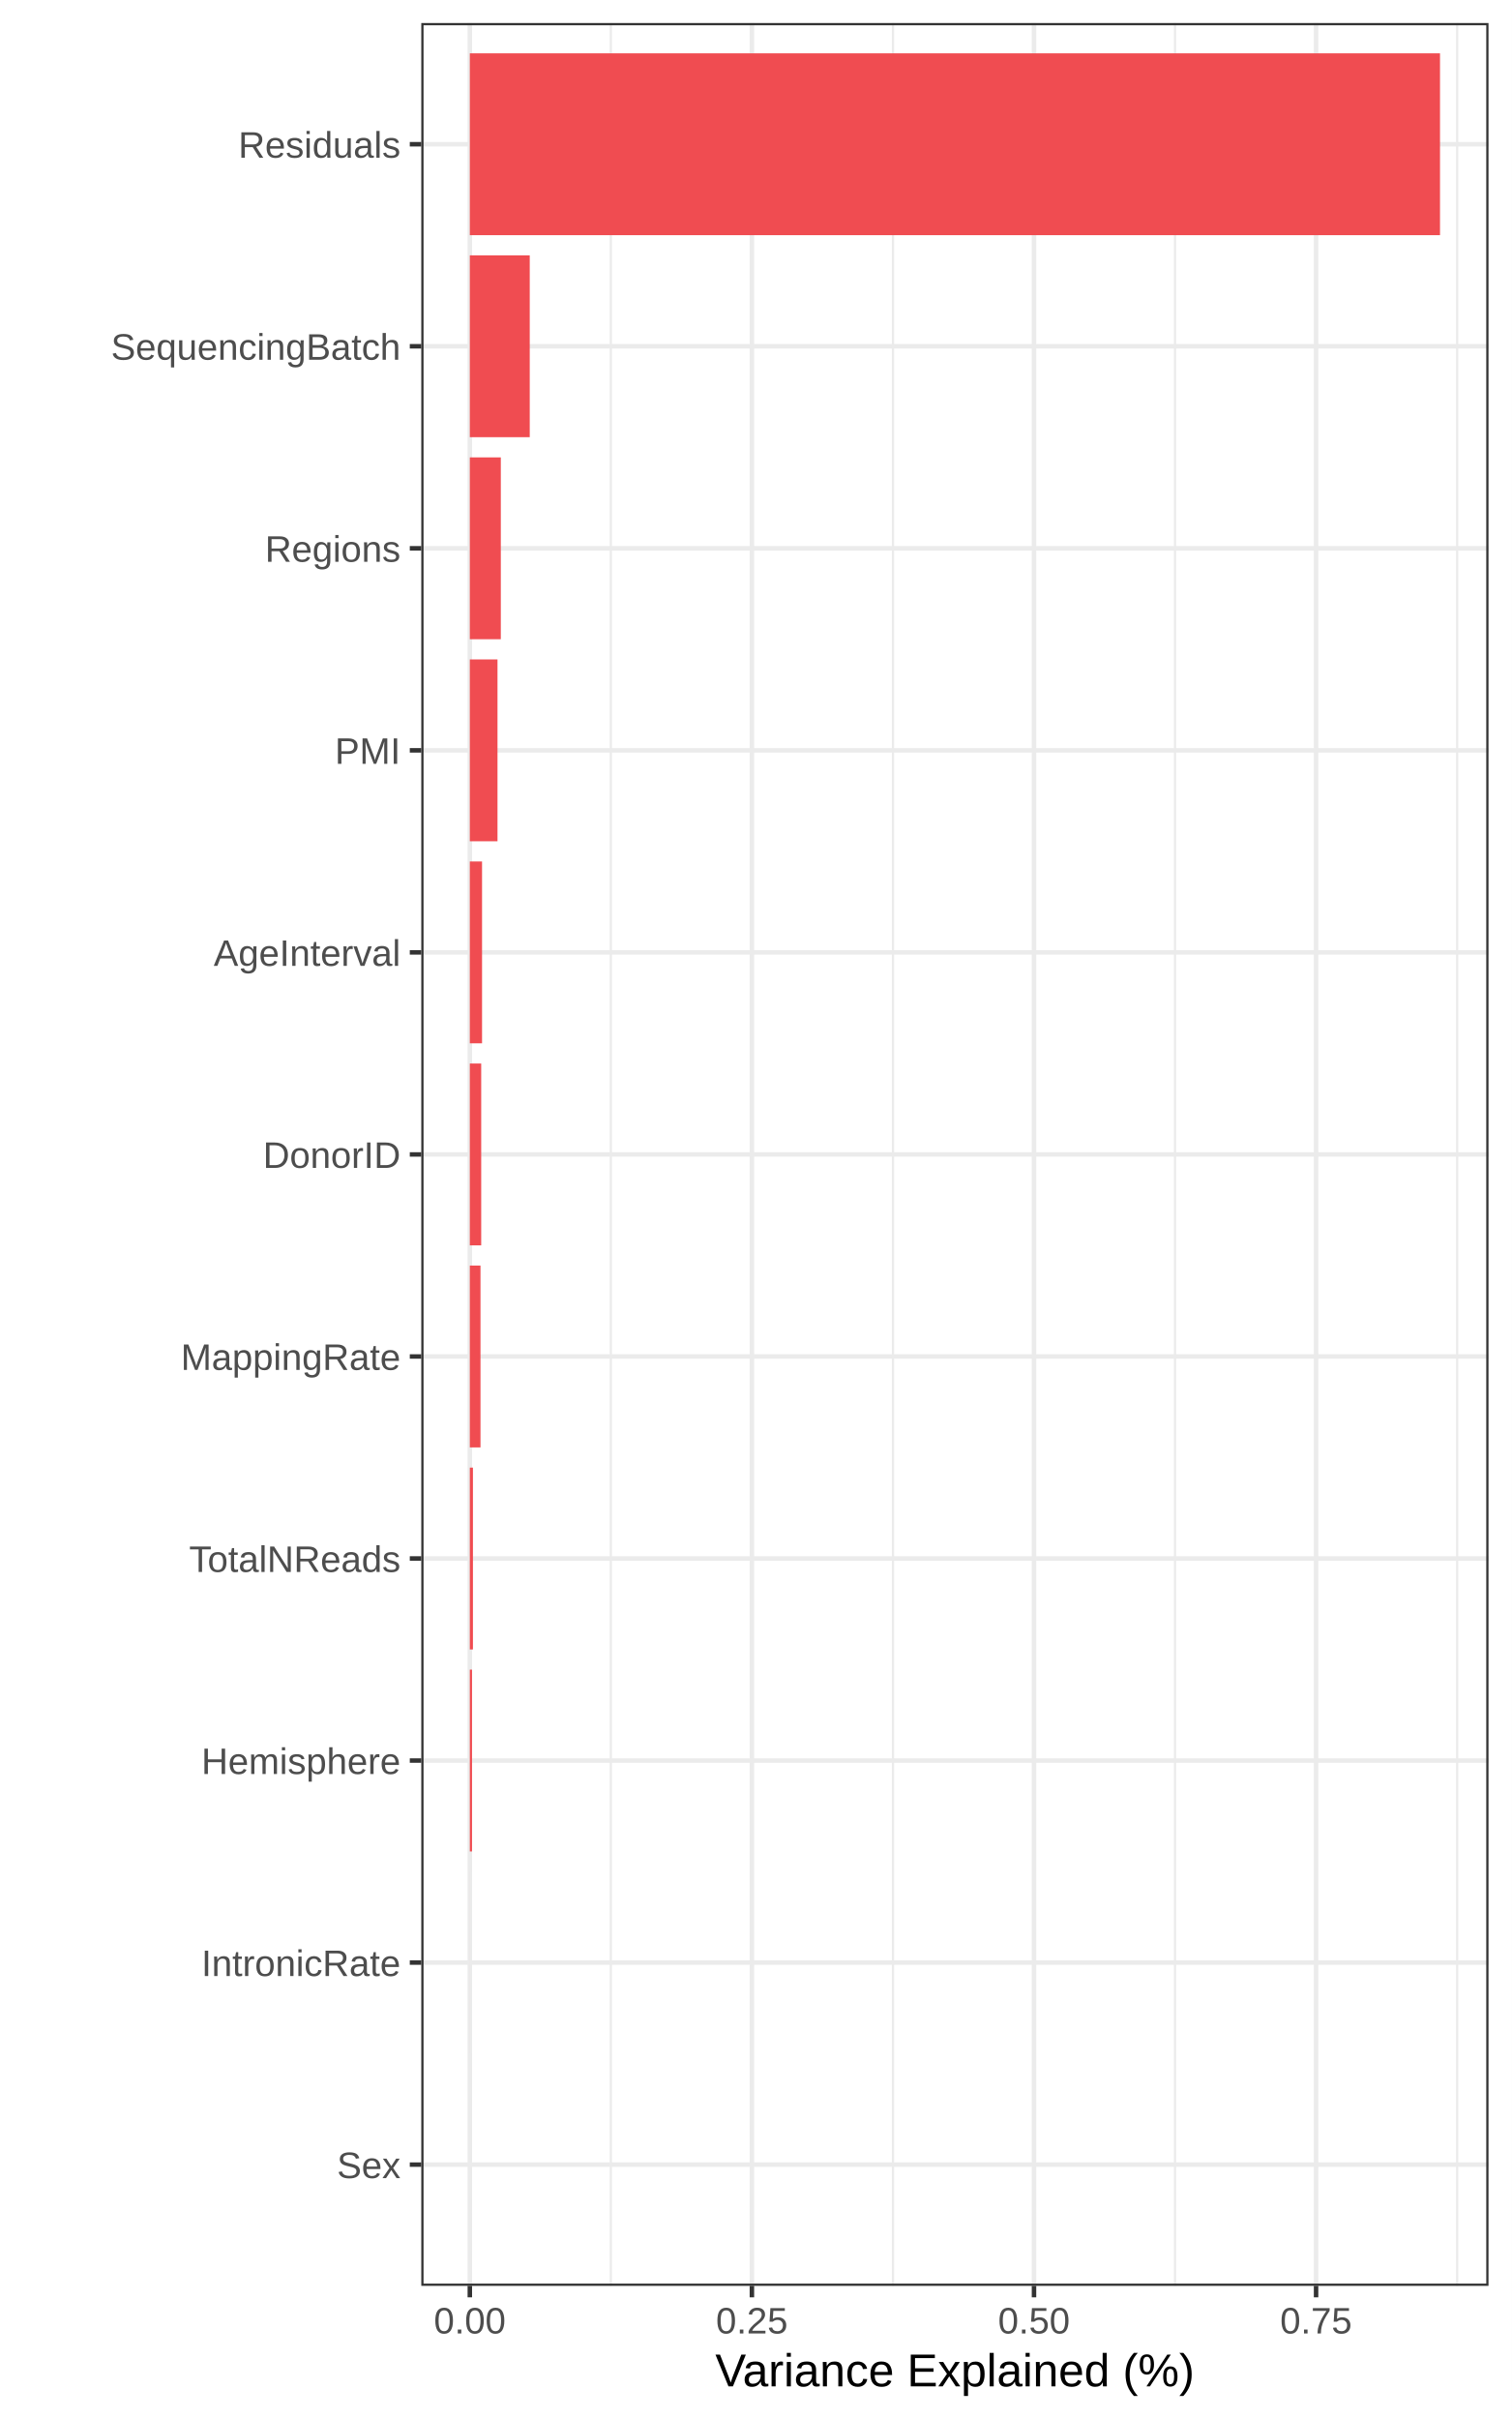
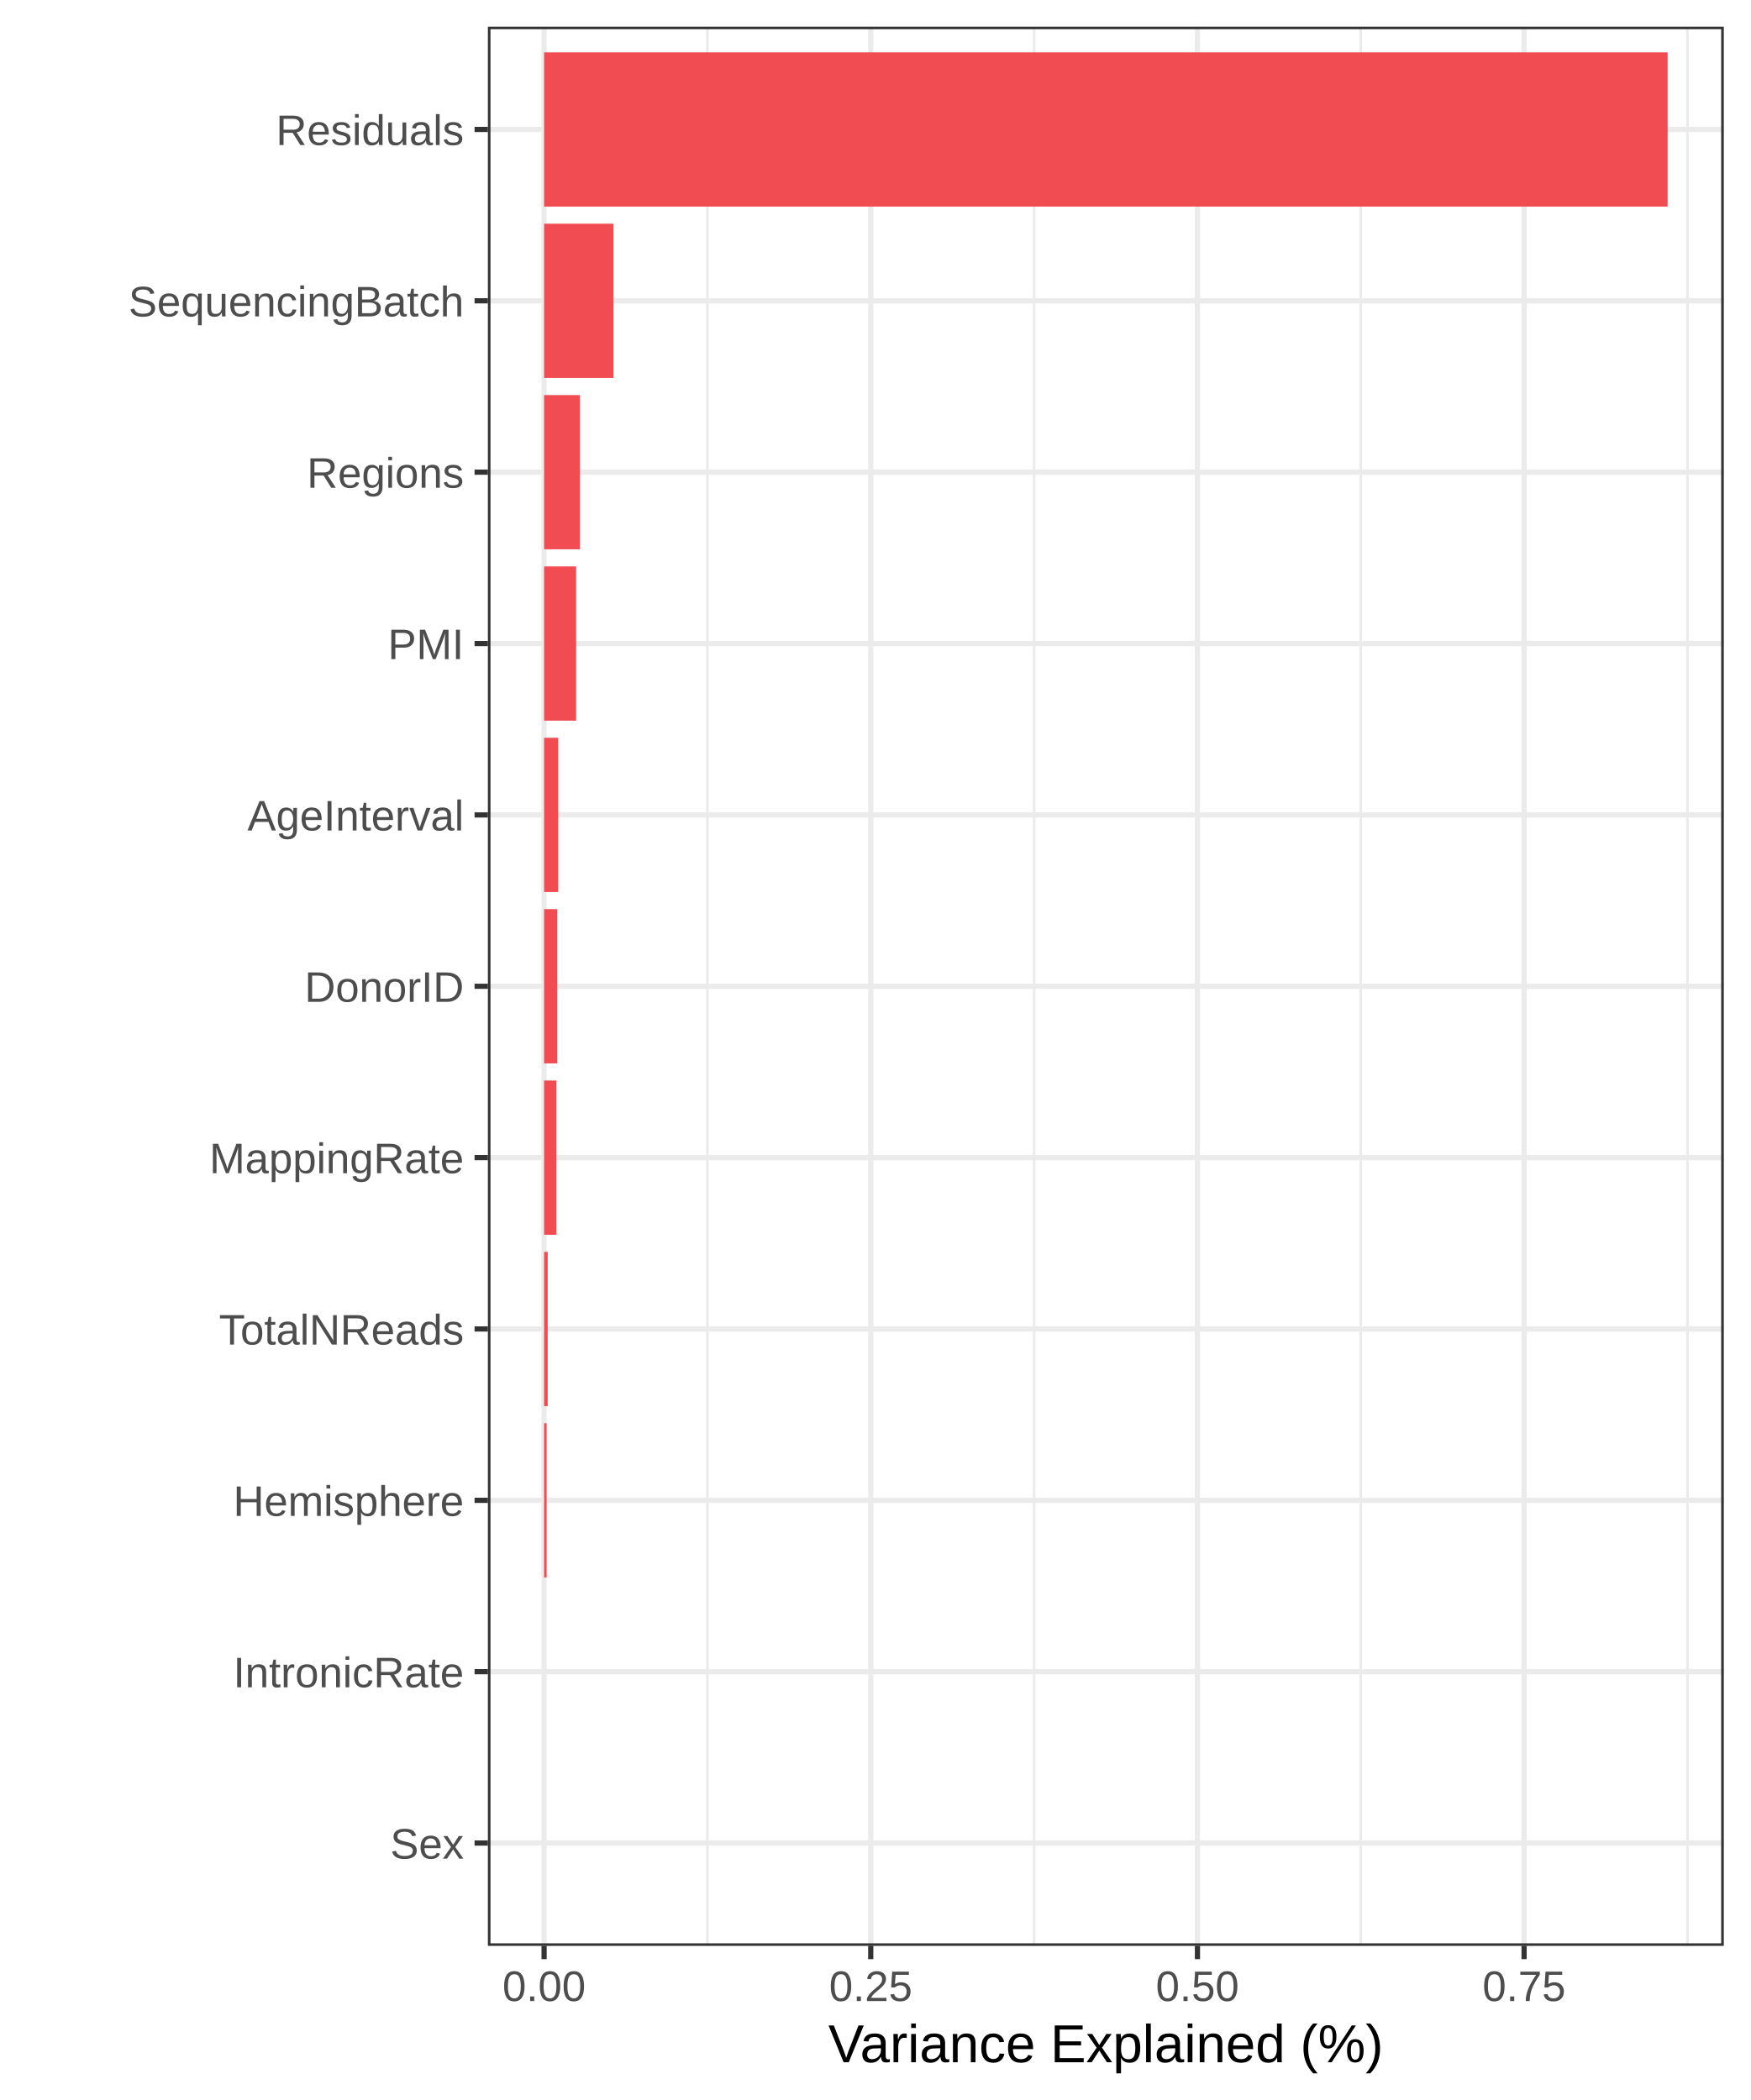
- <svg xmlns="http://www.w3.org/2000/svg" class="svglite" width="360.00pt" height="576.00pt" viewBox="0 0 360.00 576.00">
+ <svg xmlns="http://www.w3.org/2000/svg" class="svglite" width="360.00pt" height="432.00pt" viewBox="0 0 360.00 432.00">
  <defs>
    <style type="text/css">
    .svglite line, .svglite polyline, .svglite polygon, .svglite path, .svglite rect, .svglite circle {
      fill: none;
      stroke: #000000;
      stroke-linecap: round;
      stroke-linejoin: round;
      stroke-miterlimit: 10.00;
    }
    .svglite text {
      white-space: pre;
    }
  </style>
  </defs>
  <rect width="100%" height="100%" style="stroke: none; fill: #FFFFFF;" />
  <defs>
-     <clipPath id="cpMC4wMHwzNjAuMDB8MC4wMHw1NzYuMDA=">
-       <rect x="0.00" y="0.00" width="360.00" height="576.00" />
+     <clipPath id="cpMC4wMHwzNjAuMDB8MC4wMHw0MzIuMDA=">
+       <rect x="0.00" y="0.00" width="360.00" height="432.00" />
    </clipPath>
  </defs>
-   <g clip-path="url(#cpMC4wMHwzNjAuMDB8MC4wMHw1NzYuMDA=)">
-     <rect x="0" y="0.00" width="360.00" height="576.00" style="stroke-width: 1.07; stroke: #FFFFFF; fill: #FFFFFF;" />
+   <g clip-path="url(#cpMC4wMHwzNjAuMDB8MC4wMHw0MzIuMDA=)">
+     <rect x="0" y="0.00" width="360.00" height="432.00" style="stroke-width: 1.07; stroke: #FFFFFF; fill: #FFFFFF;" />
  </g>
  <defs>
-     <clipPath id="cpMTAwLjM0fDM1NC41Mnw1LjQ4fDU0NC4yOQ==">
-       <rect x="100.34" y="5.48" width="254.18" height="538.82" />
+     <clipPath id="cpMTAwLjM0fDM1NC41Mnw1LjQ4fDQwMC4yOQ==">
+       <rect x="100.34" y="5.48" width="254.18" height="394.82" />
    </clipPath>
  </defs>
-   <g clip-path="url(#cpMTAwLjM0fDM1NC41Mnw1LjQ4fDU0NC4yOQ==)">
-     <rect x="100.34" y="5.48" width="254.18" height="538.82" style="stroke-width: 1.07; stroke: none; fill: #FFFFFF;" />
-     <polyline points="145.49,544.29 145.49,5.48 " style="stroke-width: 0.53; stroke: #EBEBEB; stroke-linecap: butt;" />
-     <polyline points="212.68,544.29 212.68,5.48 " style="stroke-width: 0.53; stroke: #EBEBEB; stroke-linecap: butt;" />
-     <polyline points="279.86,544.29 279.86,5.48 " style="stroke-width: 0.53; stroke: #EBEBEB; stroke-linecap: butt;" />
-     <polyline points="347.05,544.29 347.05,5.48 " style="stroke-width: 0.53; stroke: #EBEBEB; stroke-linecap: butt;" />
-     <polyline points="100.34,515.43 354.52,515.43 " style="stroke-width: 1.07; stroke: #EBEBEB; stroke-linecap: butt;" />
-     <polyline points="100.34,467.32 354.52,467.32 " style="stroke-width: 1.07; stroke: #EBEBEB; stroke-linecap: butt;" />
-     <polyline points="100.34,419.21 354.52,419.21 " style="stroke-width: 1.07; stroke: #EBEBEB; stroke-linecap: butt;" />
-     <polyline points="100.34,371.10 354.52,371.10 " style="stroke-width: 1.07; stroke: #EBEBEB; stroke-linecap: butt;" />
-     <polyline points="100.34,323.00 354.52,323.00 " style="stroke-width: 1.07; stroke: #EBEBEB; stroke-linecap: butt;" />
-     <polyline points="100.34,274.89 354.52,274.89 " style="stroke-width: 1.07; stroke: #EBEBEB; stroke-linecap: butt;" />
-     <polyline points="100.34,226.78 354.52,226.78 " style="stroke-width: 1.07; stroke: #EBEBEB; stroke-linecap: butt;" />
-     <polyline points="100.34,178.67 354.52,178.67 " style="stroke-width: 1.07; stroke: #EBEBEB; stroke-linecap: butt;" />
-     <polyline points="100.34,130.56 354.52,130.56 " style="stroke-width: 1.07; stroke: #EBEBEB; stroke-linecap: butt;" />
-     <polyline points="100.34,82.45 354.52,82.45 " style="stroke-width: 1.07; stroke: #EBEBEB; stroke-linecap: butt;" />
-     <polyline points="100.34,34.34 354.52,34.34 " style="stroke-width: 1.07; stroke: #EBEBEB; stroke-linecap: butt;" />
-     <polyline points="111.90,544.29 111.90,5.48 " style="stroke-width: 1.07; stroke: #EBEBEB; stroke-linecap: butt;" />
-     <polyline points="179.08,544.29 179.08,5.48 " style="stroke-width: 1.07; stroke: #EBEBEB; stroke-linecap: butt;" />
-     <polyline points="246.27,544.29 246.27,5.48 " style="stroke-width: 1.07; stroke: #EBEBEB; stroke-linecap: butt;" />
-     <polyline points="313.45,544.29 313.45,5.48 " style="stroke-width: 1.07; stroke: #EBEBEB; stroke-linecap: butt;" />
-     <rect x="111.90" y="60.80" width="14.27" height="43.30" style="stroke-width: 1.07; stroke: none; stroke-linecap: butt; stroke-linejoin: miter; fill: #F04C51;" />
-     <rect x="111.90" y="205.13" width="2.91" height="43.30" style="stroke-width: 1.07; stroke: none; stroke-linecap: butt; stroke-linejoin: miter; fill: #F04C51;" />
-     <rect x="111.90" y="108.91" width="7.38" height="43.30" style="stroke-width: 1.07; stroke: none; stroke-linecap: butt; stroke-linejoin: miter; fill: #F04C51;" />
-     <rect x="111.90" y="445.67" width="0.002" height="43.30" style="stroke-width: 1.07; stroke: none; stroke-linecap: butt; stroke-linejoin: miter; fill: #F04C51;" />
-     <rect x="111.90" y="301.35" width="2.54" height="43.30" style="stroke-width: 1.07; stroke: none; stroke-linecap: butt; stroke-linejoin: miter; fill: #F04C51;" />
-     <rect x="111.90" y="397.56" width="0.52" height="43.30" style="stroke-width: 1.07; stroke: none; stroke-linecap: butt; stroke-linejoin: miter; fill: #F04C51;" />
-     <rect x="111.90" y="157.02" width="6.59" height="43.30" style="stroke-width: 1.07; stroke: none; stroke-linecap: butt; stroke-linejoin: miter; fill: #F04C51;" />
-     <rect x="111.90" y="253.24" width="2.71" height="43.30" style="stroke-width: 1.07; stroke: none; stroke-linecap: butt; stroke-linejoin: miter; fill: #F04C51;" />
-     <rect x="111.90" y="349.46" width="0.74" height="43.30" style="stroke-width: 1.07; stroke: none; stroke-linecap: butt; stroke-linejoin: miter; fill: #F04C51;" />
-     <rect x="111.90" y="493.78" width="0" height="43.30" style="stroke-width: 1.07; stroke: none; stroke-linecap: butt; stroke-linejoin: miter; fill: #F04C51;" />
-     <rect x="111.90" y="12.70" width="231.07" height="43.30" style="stroke-width: 1.07; stroke: none; stroke-linecap: butt; stroke-linejoin: miter; fill: #F04C51;" />
-     <rect x="100.34" y="5.48" width="254.18" height="538.82" style="stroke-width: 1.07; stroke: #333333;" />
+   <g clip-path="url(#cpMTAwLjM0fDM1NC41Mnw1LjQ4fDQwMC4yOQ==)">
+     <rect x="100.34" y="5.48" width="254.18" height="394.82" style="stroke-width: 1.07; stroke: none; fill: #FFFFFF;" />
+     <polyline points="145.49,400.29 145.49,5.48 " style="stroke-width: 0.53; stroke: #EBEBEB; stroke-linecap: butt;" />
+     <polyline points="212.68,400.29 212.68,5.48 " style="stroke-width: 0.53; stroke: #EBEBEB; stroke-linecap: butt;" />
+     <polyline points="279.86,400.29 279.86,5.48 " style="stroke-width: 0.53; stroke: #EBEBEB; stroke-linecap: butt;" />
+     <polyline points="347.05,400.29 347.05,5.48 " style="stroke-width: 0.53; stroke: #EBEBEB; stroke-linecap: butt;" />
+     <polyline points="100.34,379.14 354.52,379.14 " style="stroke-width: 1.07; stroke: #EBEBEB; stroke-linecap: butt;" />
+     <polyline points="100.34,343.89 354.52,343.89 " style="stroke-width: 1.07; stroke: #EBEBEB; stroke-linecap: butt;" />
+     <polyline points="100.34,308.64 354.52,308.64 " style="stroke-width: 1.07; stroke: #EBEBEB; stroke-linecap: butt;" />
+     <polyline points="100.34,273.39 354.52,273.39 " style="stroke-width: 1.07; stroke: #EBEBEB; stroke-linecap: butt;" />
+     <polyline points="100.34,238.14 354.52,238.14 " style="stroke-width: 1.07; stroke: #EBEBEB; stroke-linecap: butt;" />
+     <polyline points="100.34,202.89 354.52,202.89 " style="stroke-width: 1.07; stroke: #EBEBEB; stroke-linecap: butt;" />
+     <polyline points="100.34,167.64 354.52,167.64 " style="stroke-width: 1.07; stroke: #EBEBEB; stroke-linecap: butt;" />
+     <polyline points="100.34,132.38 354.52,132.38 " style="stroke-width: 1.07; stroke: #EBEBEB; stroke-linecap: butt;" />
+     <polyline points="100.34,97.13 354.52,97.13 " style="stroke-width: 1.07; stroke: #EBEBEB; stroke-linecap: butt;" />
+     <polyline points="100.34,61.88 354.52,61.88 " style="stroke-width: 1.07; stroke: #EBEBEB; stroke-linecap: butt;" />
+     <polyline points="100.34,26.63 354.52,26.63 " style="stroke-width: 1.07; stroke: #EBEBEB; stroke-linecap: butt;" />
+     <polyline points="111.90,400.29 111.90,5.48 " style="stroke-width: 1.07; stroke: #EBEBEB; stroke-linecap: butt;" />
+     <polyline points="179.08,400.29 179.08,5.48 " style="stroke-width: 1.07; stroke: #EBEBEB; stroke-linecap: butt;" />
+     <polyline points="246.27,400.29 246.27,5.48 " style="stroke-width: 1.07; stroke: #EBEBEB; stroke-linecap: butt;" />
+     <polyline points="313.45,400.29 313.45,5.48 " style="stroke-width: 1.07; stroke: #EBEBEB; stroke-linecap: butt;" />
+     <rect x="111.90" y="46.02" width="14.27" height="31.73" style="stroke-width: 1.07; stroke: none; stroke-linecap: butt; stroke-linejoin: miter; fill: #F04C51;" />
+     <rect x="111.90" y="151.77" width="2.91" height="31.73" style="stroke-width: 1.07; stroke: none; stroke-linecap: butt; stroke-linejoin: miter; fill: #F04C51;" />
+     <rect x="111.90" y="81.27" width="7.38" height="31.73" style="stroke-width: 1.07; stroke: none; stroke-linecap: butt; stroke-linejoin: miter; fill: #F04C51;" />
+     <rect x="111.90" y="328.03" width="0.002" height="31.73" style="stroke-width: 1.07; stroke: none; stroke-linecap: butt; stroke-linejoin: miter; fill: #F04C51;" />
+     <rect x="111.90" y="222.28" width="2.54" height="31.73" style="stroke-width: 1.07; stroke: none; stroke-linecap: butt; stroke-linejoin: miter; fill: #F04C51;" />
+     <rect x="111.90" y="292.78" width="0.52" height="31.73" style="stroke-width: 1.07; stroke: none; stroke-linecap: butt; stroke-linejoin: miter; fill: #F04C51;" />
+     <rect x="111.90" y="116.52" width="6.59" height="31.73" style="stroke-width: 1.07; stroke: none; stroke-linecap: butt; stroke-linejoin: miter; fill: #F04C51;" />
+     <rect x="111.90" y="187.02" width="2.71" height="31.73" style="stroke-width: 1.07; stroke: none; stroke-linecap: butt; stroke-linejoin: miter; fill: #F04C51;" />
+     <rect x="111.90" y="257.53" width="0.74" height="31.73" style="stroke-width: 1.07; stroke: none; stroke-linecap: butt; stroke-linejoin: miter; fill: #F04C51;" />
+     <rect x="111.90" y="363.28" width="0" height="31.73" style="stroke-width: 1.07; stroke: none; stroke-linecap: butt; stroke-linejoin: miter; fill: #F04C51;" />
+     <rect x="111.90" y="10.77" width="231.07" height="31.73" style="stroke-width: 1.07; stroke: none; stroke-linecap: butt; stroke-linejoin: miter; fill: #F04C51;" />
+     <rect x="100.34" y="5.48" width="254.18" height="394.82" style="stroke-width: 1.07; stroke: #333333;" />
  </g>
-   <g clip-path="url(#cpMC4wMHwzNjAuMDB8MC4wMHw1NzYuMDA=)">
-     <text x="95.41" y="518.64" text-anchor="end" style="font-size: 8.80px;fill: #4D4D4D; font-family: &quot;Arimo&quot;;" textLength="16.06px" lengthAdjust="spacingAndGlyphs">Sex</text>
-     <text x="95.41" y="470.53" text-anchor="end" style="font-size: 8.80px;fill: #4D4D4D; font-family: &quot;Arimo&quot;;" textLength="53.45px" lengthAdjust="spacingAndGlyphs">IntronicRate</text>
-     <text x="95.41" y="422.42" text-anchor="end" style="font-size: 8.80px;fill: #4D4D4D; font-family: &quot;Arimo&quot;;" textLength="53.04px" lengthAdjust="spacingAndGlyphs">Hemisphere</text>
-     <text x="95.41" y="374.31" text-anchor="end" style="font-size: 8.80px;fill: #4D4D4D; font-family: &quot;Arimo&quot;;" textLength="53.83px" lengthAdjust="spacingAndGlyphs">TotalNReads</text>
-     <text x="95.41" y="326.20" text-anchor="end" style="font-size: 8.80px;fill: #4D4D4D; font-family: &quot;Arimo&quot;;" textLength="57.94px" lengthAdjust="spacingAndGlyphs">MappingRate</text>
-     <text x="95.41" y="278.09" text-anchor="end" style="font-size: 8.80px;fill: #4D4D4D; font-family: &quot;Arimo&quot;;" textLength="36.10px" lengthAdjust="spacingAndGlyphs">DonorID</text>
-     <text x="95.41" y="229.99" text-anchor="end" style="font-size: 8.80px;fill: #4D4D4D; font-family: &quot;Arimo&quot;;" textLength="50.71px" lengthAdjust="spacingAndGlyphs">AgeInterval</text>
-     <text x="95.41" y="181.88" text-anchor="end" style="font-size: 8.80px;fill: #4D4D4D; font-family: &quot;Arimo&quot;;" textLength="15.49px" lengthAdjust="spacingAndGlyphs">PMI</text>
-     <text x="95.41" y="133.77" text-anchor="end" style="font-size: 8.80px;fill: #4D4D4D; font-family: &quot;Arimo&quot;;" textLength="34.71px" lengthAdjust="spacingAndGlyphs">Regions</text>
-     <text x="95.41" y="85.66" text-anchor="end" style="font-size: 8.80px;fill: #4D4D4D; font-family: &quot;Arimo&quot;;" textLength="76.88px" lengthAdjust="spacingAndGlyphs">SequencingBatch</text>
-     <text x="95.41" y="37.55" text-anchor="end" style="font-size: 8.80px;fill: #4D4D4D; font-family: &quot;Arimo&quot;;" textLength="41.75px" lengthAdjust="spacingAndGlyphs">Residuals</text>
-     <polyline points="97.60,515.43 100.34,515.43 " style="stroke-width: 1.07; stroke: #333333; stroke-linecap: butt;" />
-     <polyline points="97.60,467.32 100.34,467.32 " style="stroke-width: 1.07; stroke: #333333; stroke-linecap: butt;" />
-     <polyline points="97.60,419.21 100.34,419.21 " style="stroke-width: 1.07; stroke: #333333; stroke-linecap: butt;" />
-     <polyline points="97.60,371.10 100.34,371.10 " style="stroke-width: 1.07; stroke: #333333; stroke-linecap: butt;" />
-     <polyline points="97.60,323.00 100.34,323.00 " style="stroke-width: 1.07; stroke: #333333; stroke-linecap: butt;" />
-     <polyline points="97.60,274.89 100.34,274.89 " style="stroke-width: 1.07; stroke: #333333; stroke-linecap: butt;" />
-     <polyline points="97.60,226.78 100.34,226.78 " style="stroke-width: 1.07; stroke: #333333; stroke-linecap: butt;" />
-     <polyline points="97.60,178.67 100.34,178.67 " style="stroke-width: 1.07; stroke: #333333; stroke-linecap: butt;" />
-     <polyline points="97.60,130.56 100.34,130.56 " style="stroke-width: 1.07; stroke: #333333; stroke-linecap: butt;" />
-     <polyline points="97.60,82.45 100.34,82.45 " style="stroke-width: 1.07; stroke: #333333; stroke-linecap: butt;" />
-     <polyline points="97.60,34.34 100.34,34.34 " style="stroke-width: 1.07; stroke: #333333; stroke-linecap: butt;" />
-     <polyline points="111.90,547.03 111.90,544.29 " style="stroke-width: 1.07; stroke: #333333; stroke-linecap: butt;" />
-     <polyline points="179.08,547.03 179.08,544.29 " style="stroke-width: 1.07; stroke: #333333; stroke-linecap: butt;" />
-     <polyline points="246.27,547.03 246.27,544.29 " style="stroke-width: 1.07; stroke: #333333; stroke-linecap: butt;" />
-     <polyline points="313.45,547.03 313.45,544.29 " style="stroke-width: 1.07; stroke: #333333; stroke-linecap: butt;" />
-     <text x="111.90" y="555.64" text-anchor="middle" style="font-size: 8.80px;fill: #4D4D4D; font-family: &quot;Arimo&quot;;" textLength="19.58px" lengthAdjust="spacingAndGlyphs">0.00</text>
-     <text x="179.08" y="555.64" text-anchor="middle" style="font-size: 8.80px;fill: #4D4D4D; font-family: &quot;Arimo&quot;;" textLength="19.58px" lengthAdjust="spacingAndGlyphs">0.25</text>
-     <text x="246.27" y="555.64" text-anchor="middle" style="font-size: 8.80px;fill: #4D4D4D; font-family: &quot;Arimo&quot;;" textLength="19.58px" lengthAdjust="spacingAndGlyphs">0.50</text>
-     <text x="313.45" y="555.64" text-anchor="middle" style="font-size: 8.80px;fill: #4D4D4D; font-family: &quot;Arimo&quot;;" textLength="19.58px" lengthAdjust="spacingAndGlyphs">0.75</text>
-     <text x="227.43" y="568.23" text-anchor="middle" style="font-size: 11.00px; font-family: &quot;Arimo&quot;;" textLength="127.57px" lengthAdjust="spacingAndGlyphs">Variance Explained (%)</text>
+   <g clip-path="url(#cpMC4wMHwzNjAuMDB8MC4wMHw0MzIuMDA=)">
+     <text x="95.41" y="382.35" text-anchor="end" style="font-size: 8.80px;fill: #4D4D4D; font-family: &quot;Arimo&quot;;" textLength="16.06px" lengthAdjust="spacingAndGlyphs">Sex</text>
+     <text x="95.41" y="347.10" text-anchor="end" style="font-size: 8.80px;fill: #4D4D4D; font-family: &quot;Arimo&quot;;" textLength="53.45px" lengthAdjust="spacingAndGlyphs">IntronicRate</text>
+     <text x="95.41" y="311.85" text-anchor="end" style="font-size: 8.80px;fill: #4D4D4D; font-family: &quot;Arimo&quot;;" textLength="53.04px" lengthAdjust="spacingAndGlyphs">Hemisphere</text>
+     <text x="95.41" y="276.60" text-anchor="end" style="font-size: 8.80px;fill: #4D4D4D; font-family: &quot;Arimo&quot;;" textLength="53.83px" lengthAdjust="spacingAndGlyphs">TotalNReads</text>
+     <text x="95.41" y="241.35" text-anchor="end" style="font-size: 8.80px;fill: #4D4D4D; font-family: &quot;Arimo&quot;;" textLength="57.94px" lengthAdjust="spacingAndGlyphs">MappingRate</text>
+     <text x="95.41" y="206.09" text-anchor="end" style="font-size: 8.80px;fill: #4D4D4D; font-family: &quot;Arimo&quot;;" textLength="36.10px" lengthAdjust="spacingAndGlyphs">DonorID</text>
+     <text x="95.41" y="170.84" text-anchor="end" style="font-size: 8.80px;fill: #4D4D4D; font-family: &quot;Arimo&quot;;" textLength="50.71px" lengthAdjust="spacingAndGlyphs">AgeInterval</text>
+     <text x="95.41" y="135.59" text-anchor="end" style="font-size: 8.80px;fill: #4D4D4D; font-family: &quot;Arimo&quot;;" textLength="15.49px" lengthAdjust="spacingAndGlyphs">PMI</text>
+     <text x="95.41" y="100.34" text-anchor="end" style="font-size: 8.80px;fill: #4D4D4D; font-family: &quot;Arimo&quot;;" textLength="34.71px" lengthAdjust="spacingAndGlyphs">Regions</text>
+     <text x="95.41" y="65.09" text-anchor="end" style="font-size: 8.80px;fill: #4D4D4D; font-family: &quot;Arimo&quot;;" textLength="76.88px" lengthAdjust="spacingAndGlyphs">SequencingBatch</text>
+     <text x="95.41" y="29.84" text-anchor="end" style="font-size: 8.80px;fill: #4D4D4D; font-family: &quot;Arimo&quot;;" textLength="41.75px" lengthAdjust="spacingAndGlyphs">Residuals</text>
+     <polyline points="97.60,379.14 100.34,379.14 " style="stroke-width: 1.07; stroke: #333333; stroke-linecap: butt;" />
+     <polyline points="97.60,343.89 100.34,343.89 " style="stroke-width: 1.07; stroke: #333333; stroke-linecap: butt;" />
+     <polyline points="97.60,308.64 100.34,308.64 " style="stroke-width: 1.07; stroke: #333333; stroke-linecap: butt;" />
+     <polyline points="97.60,273.39 100.34,273.39 " style="stroke-width: 1.07; stroke: #333333; stroke-linecap: butt;" />
+     <polyline points="97.60,238.14 100.34,238.14 " style="stroke-width: 1.07; stroke: #333333; stroke-linecap: butt;" />
+     <polyline points="97.60,202.89 100.34,202.89 " style="stroke-width: 1.07; stroke: #333333; stroke-linecap: butt;" />
+     <polyline points="97.60,167.64 100.34,167.64 " style="stroke-width: 1.07; stroke: #333333; stroke-linecap: butt;" />
+     <polyline points="97.60,132.38 100.34,132.38 " style="stroke-width: 1.07; stroke: #333333; stroke-linecap: butt;" />
+     <polyline points="97.60,97.13 100.34,97.13 " style="stroke-width: 1.07; stroke: #333333; stroke-linecap: butt;" />
+     <polyline points="97.60,61.88 100.34,61.88 " style="stroke-width: 1.07; stroke: #333333; stroke-linecap: butt;" />
+     <polyline points="97.60,26.63 100.34,26.63 " style="stroke-width: 1.07; stroke: #333333; stroke-linecap: butt;" />
+     <polyline points="111.90,403.03 111.90,400.29 " style="stroke-width: 1.07; stroke: #333333; stroke-linecap: butt;" />
+     <polyline points="179.08,403.03 179.08,400.29 " style="stroke-width: 1.07; stroke: #333333; stroke-linecap: butt;" />
+     <polyline points="246.27,403.03 246.27,400.29 " style="stroke-width: 1.07; stroke: #333333; stroke-linecap: butt;" />
+     <polyline points="313.45,403.03 313.45,400.29 " style="stroke-width: 1.07; stroke: #333333; stroke-linecap: butt;" />
+     <text x="111.90" y="411.64" text-anchor="middle" style="font-size: 8.80px;fill: #4D4D4D; font-family: &quot;Arimo&quot;;" textLength="19.58px" lengthAdjust="spacingAndGlyphs">0.00</text>
+     <text x="179.08" y="411.64" text-anchor="middle" style="font-size: 8.80px;fill: #4D4D4D; font-family: &quot;Arimo&quot;;" textLength="19.58px" lengthAdjust="spacingAndGlyphs">0.25</text>
+     <text x="246.27" y="411.64" text-anchor="middle" style="font-size: 8.80px;fill: #4D4D4D; font-family: &quot;Arimo&quot;;" textLength="19.58px" lengthAdjust="spacingAndGlyphs">0.50</text>
+     <text x="313.45" y="411.64" text-anchor="middle" style="font-size: 8.80px;fill: #4D4D4D; font-family: &quot;Arimo&quot;;" textLength="19.58px" lengthAdjust="spacingAndGlyphs">0.75</text>
+     <text x="227.43" y="424.23" text-anchor="middle" style="font-size: 11.00px; font-family: &quot;Arimo&quot;;" textLength="127.57px" lengthAdjust="spacingAndGlyphs">Variance Explained (%)</text>
  </g>
</svg>
